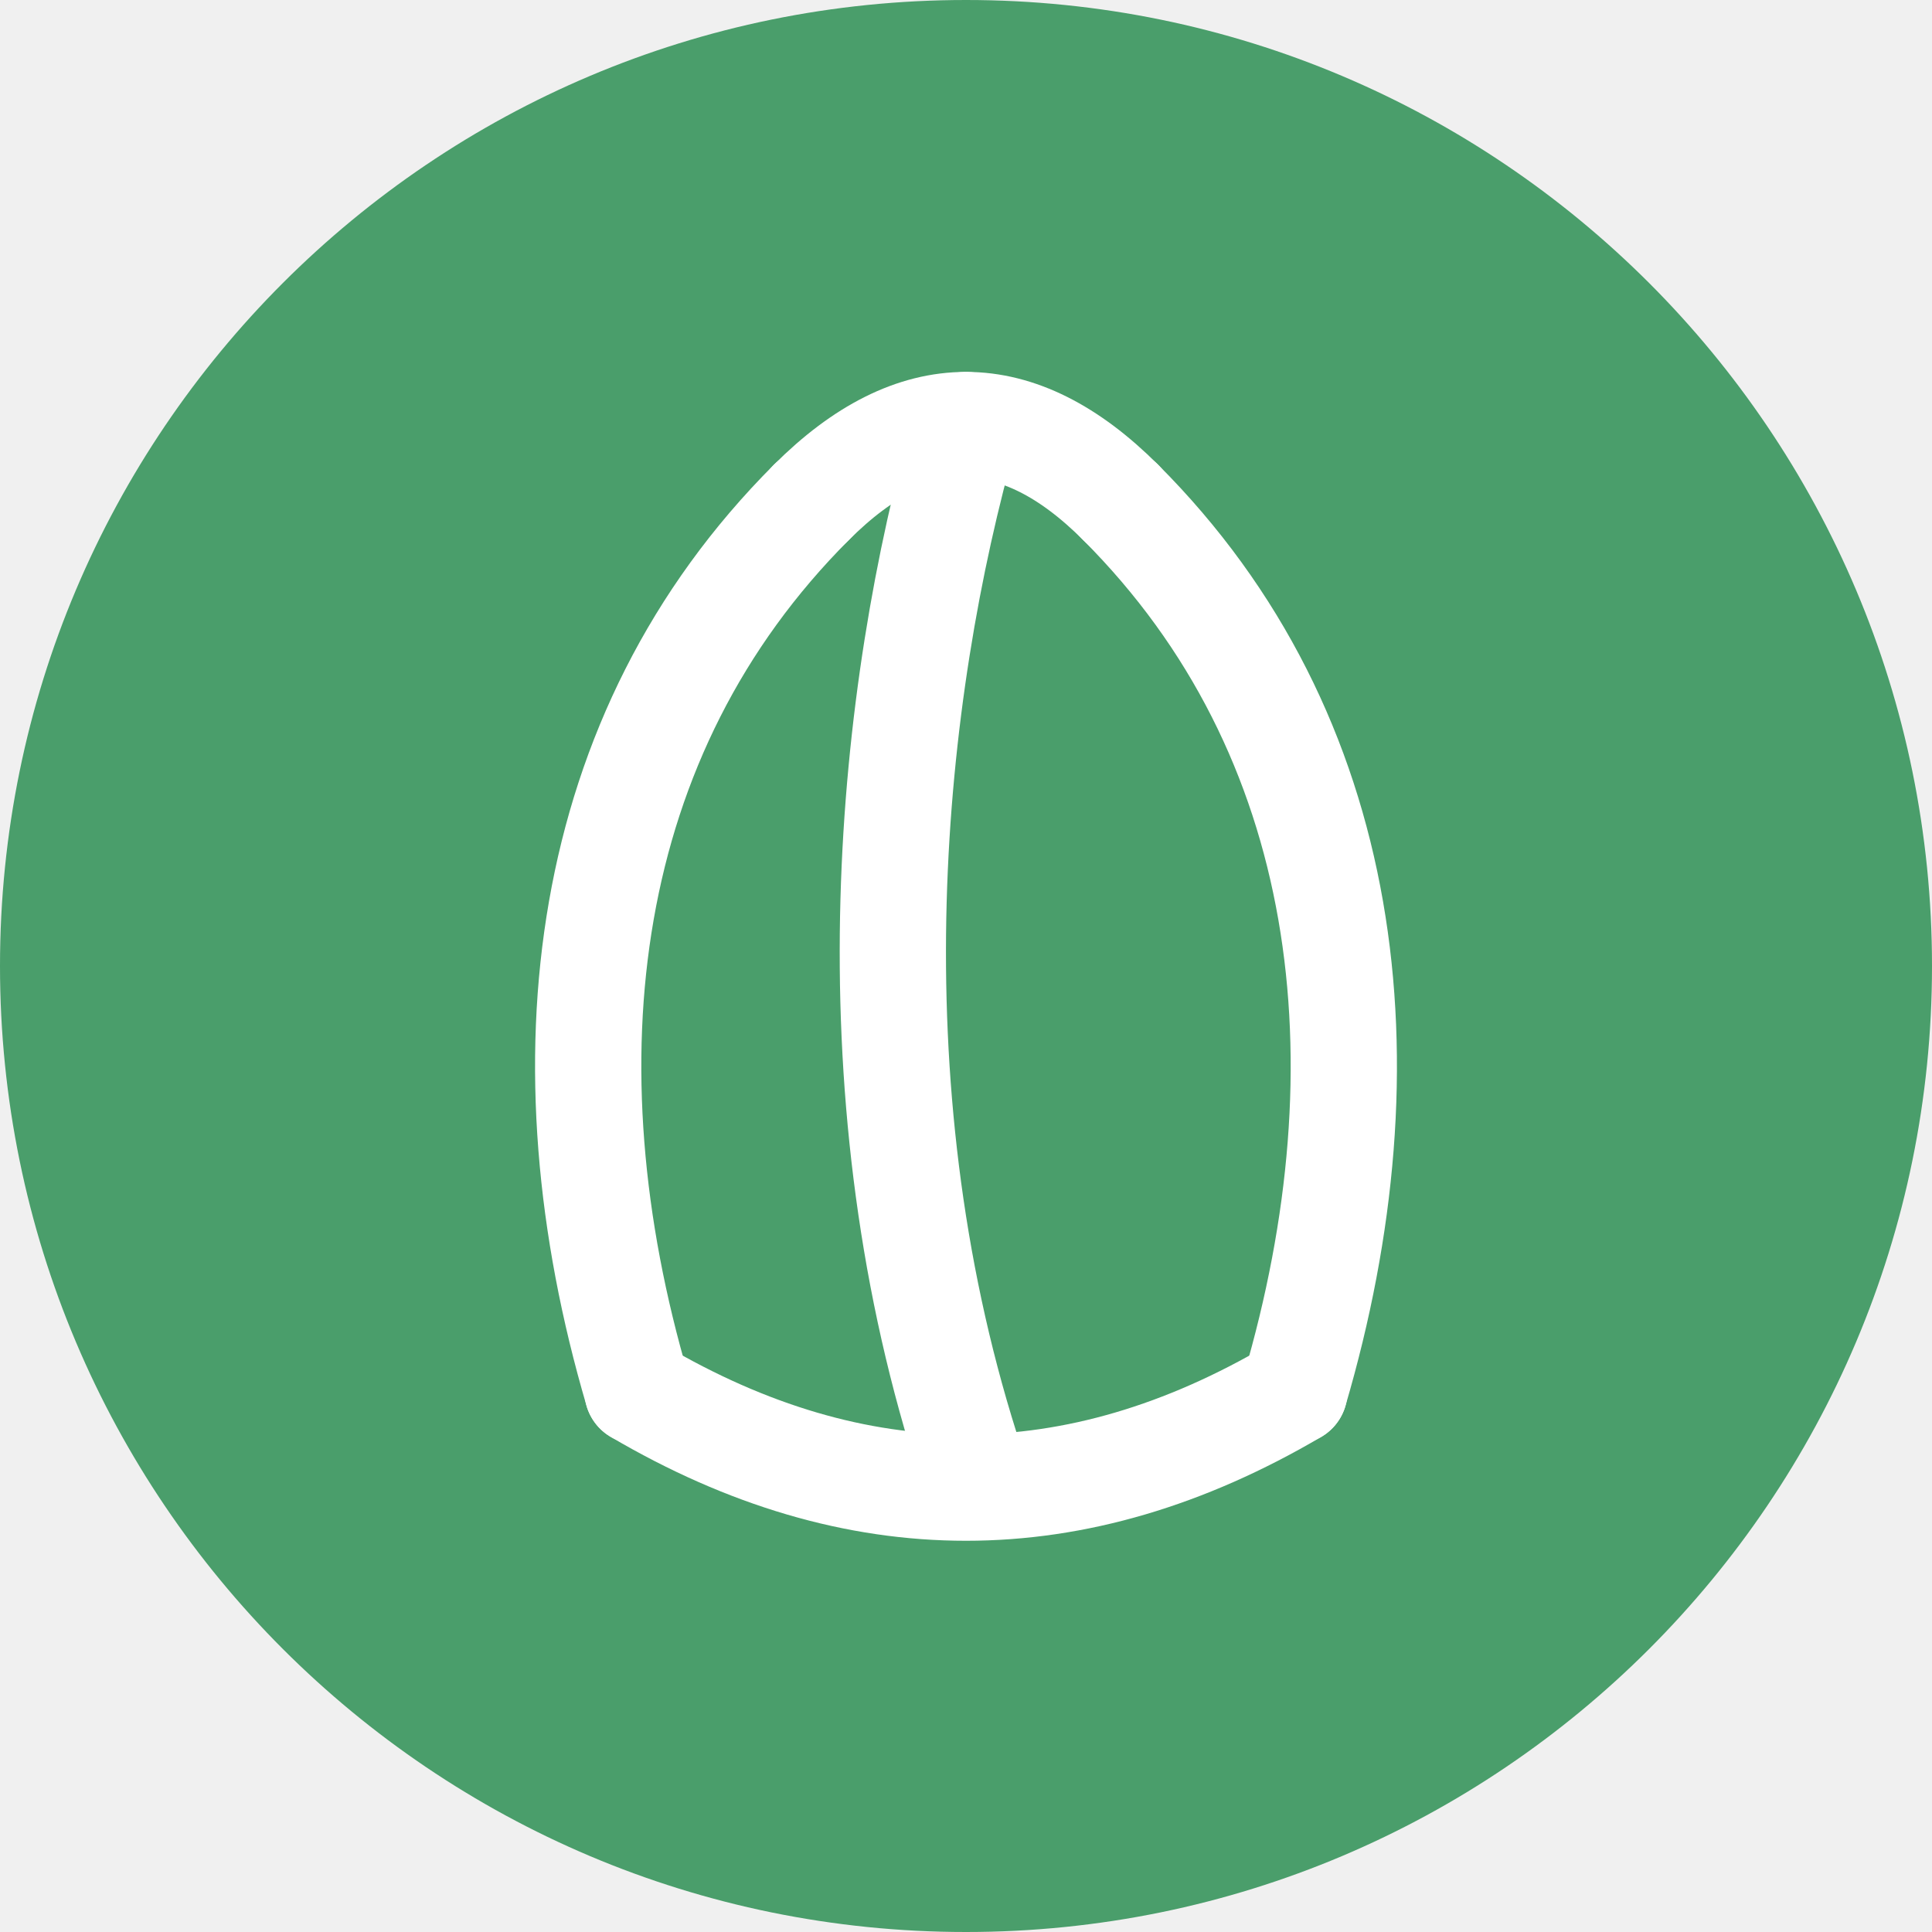
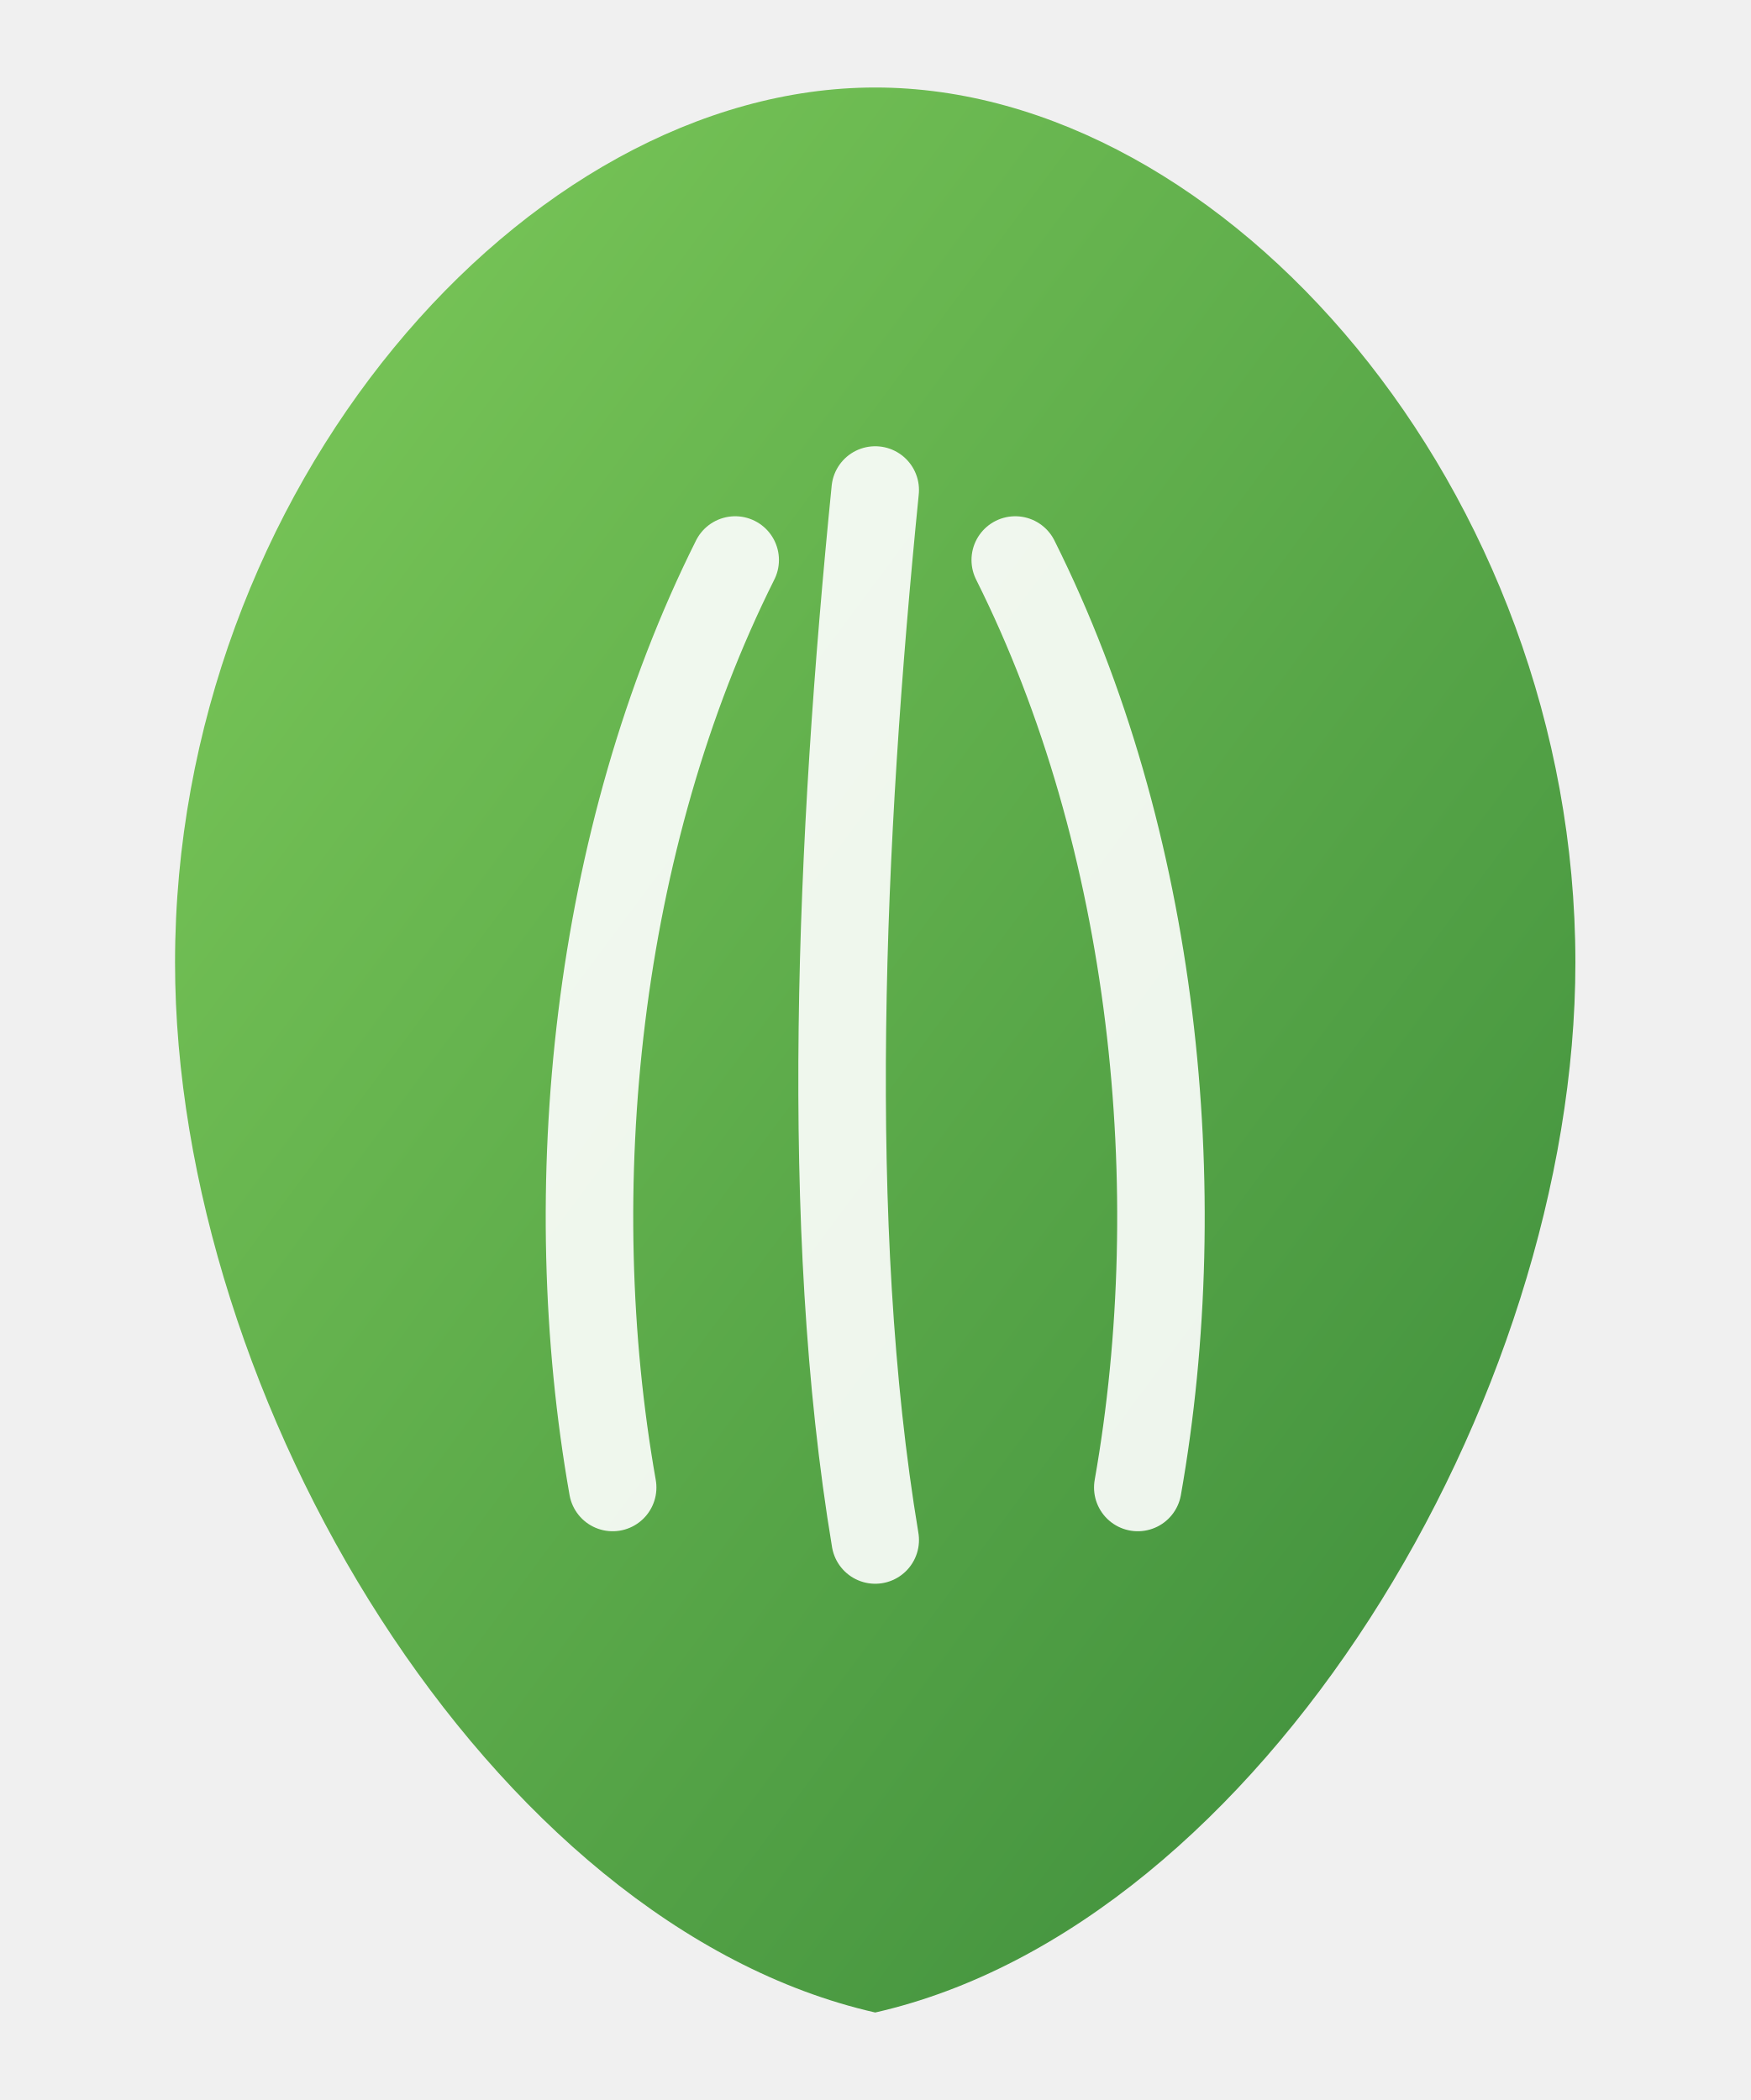
- <svg xmlns="http://www.w3.org/2000/svg" viewBox="0 0 100 100">
-   <circle cx="50" cy="50" r="50" fill="#4a9e6b" />
-   <g fill="none" stroke="#ffffff" stroke-linecap="round" stroke-width="5.5">
-     <path d="M33 72 C28 55, 30 38, 42 26" />
-     <path d="M50 75 C44 56, 46 36, 50 22" />
-     <path d="M67 72 C72 55, 70 38, 58 26" />
-     <path d="M33 72 Q50 82 67 72" />
-     <path d="M42 26 Q50 18 58 26" />
+ <svg xmlns="http://www.w3.org/2000/svg" viewBox="0 0 100 120">
+   <path d="M50 5 C30 5 10 28 10 55 C10 80 28 110 50 115 C72 110 90 80 90 55 C90 28 70 5 50 5 Z" fill="url(#greenGrad)" />
+   <g fill="none" stroke="white" stroke-linecap="round" stroke-width="5" opacity="0.9">
+     <path d="M35 85 C32 68 34 48 42 32" />
+     <path d="M50 88 C47 70 48 48 50 28" />
+     <path d="M65 85 C68 68 66 48 58 32" />
  </g>
+   <defs>
+     <linearGradient id="greenGrad" x1="0" y1="0" x2="1" y2="1">
+       <stop offset="0%" stop-color="#7ecb5a" />
+       <stop offset="100%" stop-color="#3a8a3a" />
+     </linearGradient>
+   </defs>
</svg>
